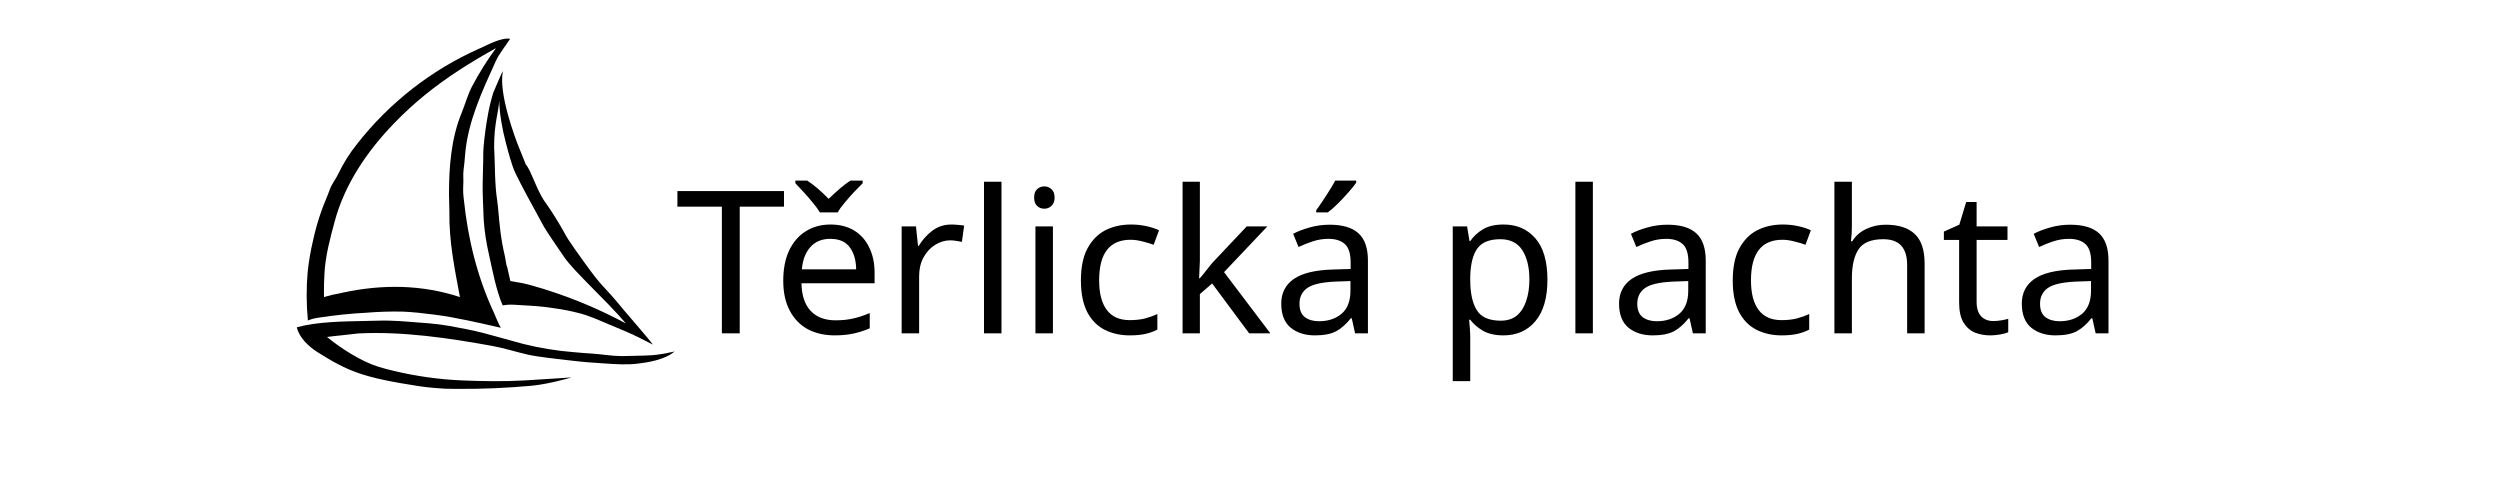
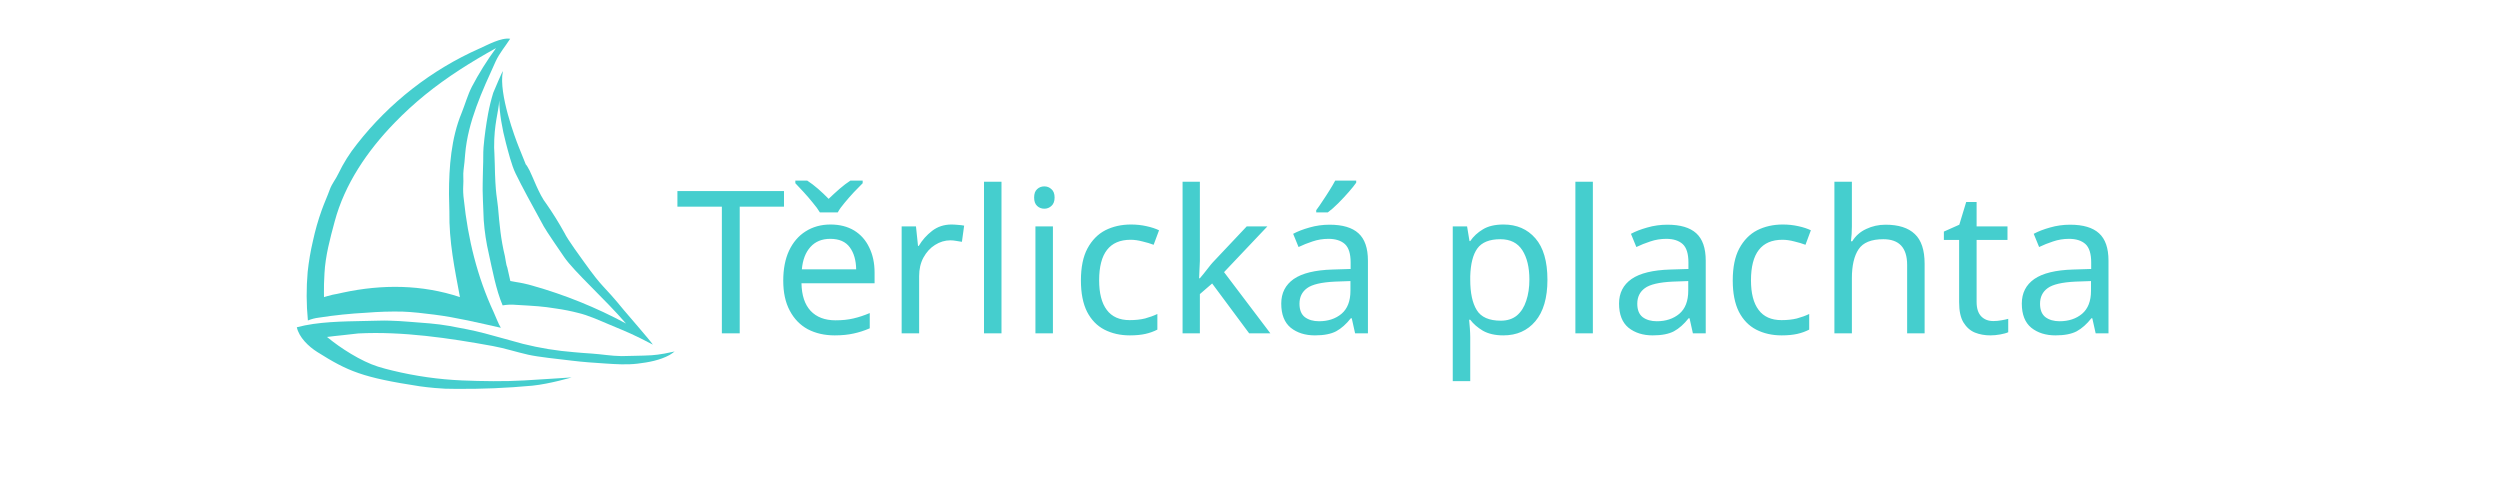
<svg xmlns="http://www.w3.org/2000/svg" width="210mm" height="40mm" viewBox="0 0 210 40" version="1.1" id="svg5">
  <defs id="defs2" />
  <g id="layer1">
-     <text class="cls-2" id="text12" x="56.731" y="27.997" style="font-size:16.749px;font-family:CenturyGothic, 'Century Gothic';fill:#000000;fill-opacity:1;stroke-width:0.148">Těrlická plachta</text>
-     <path class="cls-1" d="m 56.668,29.525 a 4.673,4.673 0 0 1 -0.424,0.296 c -0.819,0.444 -1.763,0.615 -2.685,0.725 -0.923,0.109 -1.817,0.047 -2.724,-0.012 -0.906,-0.059 -1.853,-0.121 -2.772,-0.235 -1.235,-0.148 -2.841,-0.311 -3.697,-0.504 -1.005,-0.225 -1.968,-0.547 -2.98,-0.73 -3.676,-0.671 -7.581,-1.244 -11.293,-1.056 -0.788,0.105 -1.834,0.189 -2.622,0.296 1.125,0.939 2.866,2.044 4.263,2.486 0.408,0.13 0.822,0.237 1.239,0.337 a 30.246,30.246 0 0 0 5.847,0.828 c 1.653,0.069 3.577,0.098 5.227,0 1.733,-0.102 3.966,-0.253 3.966,-0.253 0,0 -1.8,0.538 -3.287,0.693 a 62.95,62.95 0 0 1 -6.46,0.269 16.475,16.475 0 0 1 -1.751,-0.075 c -0.417,-0.043 -0.824,-0.075 -1.238,-0.139 -4.829,-0.739 -6.039,-1.254 -8.625,-2.883 -0.73,-0.458 -1.538,-1.233 -1.718,-2.078 1.774,-0.475 3.855,-0.488 5.696,-0.528 l 1.199,-0.027 c 0.296,-0.007 0.591,-0.013 0.887,0 0.651,0.019 0.971,0.04 1.715,0.098 1.066,0.081 2.267,0.155 3.318,0.346 0.988,0.182 1.977,0.364 2.948,0.618 1.071,0.279 2.163,0.603 3.232,0.887 a 26.066,26.066 0 0 0 4.301,0.701 c 0.56,0.052 0.952,0.08 1.446,0.112 0.847,0.056 1.668,0.206 2.533,0.216 0.342,0 0.623,-0.013 0.951,-0.021 1.508,-0.033 1.786,-0.038 2.653,-0.191 0.203,-0.044 0.796,-0.164 0.853,-0.176 z" id="path14" style="fill:#000000;fill-opacity:1;stroke-width:0.148" />
-     <path class="cls-1" d="m 52.448,26.1 c 0.251,0.308 2.181,2.514 2.392,2.848 -1.708,-0.887 -1.981,-0.985 -3.711,-1.709 -0.855,-0.358 -1.699,-0.748 -2.564,-0.954 a 16.392,16.392 0 0 0 -1.834,-0.365 c -1.213,-0.195 -1.709,-0.213 -3.379,-0.311 a 4.228,4.228 0 0 0 -1.131,0.043 c -0.557,-1.307 -0.874,-3.039 -1.156,-4.313 a 18.371,18.371 0 0 1 -0.433,-2.851 c -0.035,-0.867 -0.114,-2.597 -0.086,-3.059 0.019,-0.296 0,-0.809 0.031,-1.445 0.027,-0.484 0,-1.144 0.04,-1.613 0.086,-0.979 0.207,-1.848 0.383,-2.817 a 15.986,15.986 0 0 1 0.432,-1.758 c 0,0 0.864,-2.07 0.806,-1.783 -0.373,1.865 1.068,5.659 1.323,6.293 1.019,2.523 0.296,0.841 0.924,2.018 0.225,0.42 0.813,2.054 1.402,2.786 a 27.503,27.503 0 0 1 1.53,2.459 c 0.26,0.554 1.415,2.12 1.61,2.394 1.758,2.459 1.498,1.776 3.42,4.137 z m 0.136,1.076 c -1.755,-2.046 -4.359,-4.359 -5.192,-5.58 -0.272,-0.399 -1.488,-2.157 -1.718,-2.582 -1.048,-1.913 -1.808,-3.297 -2.366,-4.445 -0.34,-0.696 -0.628,-1.873 -0.807,-2.54 -0.325,-1.217 -0.553,-2.561 -0.565,-3.598 -0.05,0.976 -0.444,1.953 -0.429,3.972 0,0.176 0.043,0.643 0.053,1.353 0.047,2.602 0.211,2.928 0.272,3.646 0.133,1.508 0.226,2.642 0.58,4.12 0.064,0.271 0.098,0.739 0.203,0.954 l 0.253,1.128 0.444,0.081 c 0.444,0.08 0.334,0.049 0.668,0.121 0.281,0.062 0.556,0.13 0.719,0.182 a 38.741,38.741 0 0 1 7.886,3.188 z" id="path16" style="fill:#000000;fill-opacity:1;stroke-width:0.148" />
-     <path class="cls-1" d="m 40.275,4.078 c 0.665,-0.296 1.822,-0.945 2.579,-0.821 -0.408,0.64 -0.887,1.183 -1.221,1.903 -1.125,2.477 -2.327,5.054 -2.558,7.764 -0.04,0.473 -0.067,0.872 -0.135,1.344 -0.058,0.392 0.01,0.866 -0.025,1.261 a 6.358,6.358 0 0 0 0.05,1.254 c 0.339,3.272 1.125,6.48 2.514,9.463 0.167,0.361 0.381,0.951 0.591,1.288 -1.832,-0.41 -3.735,-0.872 -5.597,-1.106 -0.887,-0.111 -1.774,-0.22 -2.662,-0.253 a 29.922,29.922 0 0 0 -3.024,0.093 39.541,39.541 0 0 0 -4.004,0.414 3.521,3.521 0 0 0 -0.92,0.238 22.279,22.279 0 0 1 -0.019,-4.083 21.274,21.274 0 0 1 0.444,-2.604 20.258,20.258 0 0 1 0.739,-2.589 c 0.211,-0.591 0.473,-1.158 0.683,-1.743 0.169,-0.467 0.506,-0.865 0.714,-1.316 a 12.949,12.949 0 0 1 1.56,-2.48 26.931,26.931 0 0 1 10.29,-8.029 z m -0.646,3.223 a 25.451,25.451 0 0 1 2.038,-3.26 c -2.082,1.152 -4.106,2.421 -5.955,3.921 a 29.329,29.329 0 0 0 -2.58,2.366 c -2.274,2.345 -4.182,5.137 -5.023,8.291 -0.386,1.434 -0.775,2.867 -0.853,4.344 -0.016,0.275 -0.031,0.611 -0.04,0.887 -0.013,0.393 0,1.106 0,1.106 l 0.296,-0.086 a 6.729,6.729 0 0 1 0.858,-0.195 l 0.444,-0.098 c 3.293,-0.707 6.626,-0.68 9.821,0.379 -0.444,-2.379 -0.926,-4.671 -0.887,-7.195 0,-0.482 -0.033,-0.983 -0.033,-1.465 0,-2.285 0.186,-4.692 1.059,-6.802 0.291,-0.719 0.504,-1.502 0.856,-2.193 z" id="path18" style="fill:#000000;fill-opacity:1;stroke-width:0.148" />
+     <text class="cls-2" id="text12" x="56.731" y="27.997" style="font-size:16.749px;font-family:CenturyGothic, 'Century Gothic';fill:#45cece;fill-opacity:1;stroke-width:0.148;">Těrlická plachta</text>
+     <path class="cls-1" d="m 56.668,29.525 a 4.673,4.673 0 0 1 -0.424,0.296 c -0.819,0.444 -1.763,0.615 -2.685,0.725 -0.923,0.109 -1.817,0.047 -2.724,-0.012 -0.906,-0.059 -1.853,-0.121 -2.772,-0.235 -1.235,-0.148 -2.841,-0.311 -3.697,-0.504 -1.005,-0.225 -1.968,-0.547 -2.98,-0.73 -3.676,-0.671 -7.581,-1.244 -11.293,-1.056 -0.788,0.105 -1.834,0.189 -2.622,0.296 1.125,0.939 2.866,2.044 4.263,2.486 0.408,0.13 0.822,0.237 1.239,0.337 a 30.246,30.246 0 0 0 5.847,0.828 c 1.653,0.069 3.577,0.098 5.227,0 1.733,-0.102 3.966,-0.253 3.966,-0.253 0,0 -1.8,0.538 -3.287,0.693 a 62.95,62.95 0 0 1 -6.46,0.269 16.475,16.475 0 0 1 -1.751,-0.075 c -0.417,-0.043 -0.824,-0.075 -1.238,-0.139 -4.829,-0.739 -6.039,-1.254 -8.625,-2.883 -0.73,-0.458 -1.538,-1.233 -1.718,-2.078 1.774,-0.475 3.855,-0.488 5.696,-0.528 l 1.199,-0.027 c 0.296,-0.007 0.591,-0.013 0.887,0 0.651,0.019 0.971,0.04 1.715,0.098 1.066,0.081 2.267,0.155 3.318,0.346 0.988,0.182 1.977,0.364 2.948,0.618 1.071,0.279 2.163,0.603 3.232,0.887 a 26.066,26.066 0 0 0 4.301,0.701 c 0.56,0.052 0.952,0.08 1.446,0.112 0.847,0.056 1.668,0.206 2.533,0.216 0.342,0 0.623,-0.013 0.951,-0.021 1.508,-0.033 1.786,-0.038 2.653,-0.191 0.203,-0.044 0.796,-0.164 0.853,-0.176 z" id="path14" style="fill:#45cece;fill-opacity:1;stroke-width:0.148" />
+     <path class="cls-1" d="m 52.448,26.1 c 0.251,0.308 2.181,2.514 2.392,2.848 -1.708,-0.887 -1.981,-0.985 -3.711,-1.709 -0.855,-0.358 -1.699,-0.748 -2.564,-0.954 a 16.392,16.392 0 0 0 -1.834,-0.365 c -1.213,-0.195 -1.709,-0.213 -3.379,-0.311 a 4.228,4.228 0 0 0 -1.131,0.043 c -0.557,-1.307 -0.874,-3.039 -1.156,-4.313 a 18.371,18.371 0 0 1 -0.433,-2.851 c -0.035,-0.867 -0.114,-2.597 -0.086,-3.059 0.019,-0.296 0,-0.809 0.031,-1.445 0.027,-0.484 0,-1.144 0.04,-1.613 0.086,-0.979 0.207,-1.848 0.383,-2.817 a 15.986,15.986 0 0 1 0.432,-1.758 c 0,0 0.864,-2.07 0.806,-1.783 -0.373,1.865 1.068,5.659 1.323,6.293 1.019,2.523 0.296,0.841 0.924,2.018 0.225,0.42 0.813,2.054 1.402,2.786 a 27.503,27.503 0 0 1 1.53,2.459 c 0.26,0.554 1.415,2.12 1.61,2.394 1.758,2.459 1.498,1.776 3.42,4.137 z m 0.136,1.076 c -1.755,-2.046 -4.359,-4.359 -5.192,-5.58 -0.272,-0.399 -1.488,-2.157 -1.718,-2.582 -1.048,-1.913 -1.808,-3.297 -2.366,-4.445 -0.34,-0.696 -0.628,-1.873 -0.807,-2.54 -0.325,-1.217 -0.553,-2.561 -0.565,-3.598 -0.05,0.976 -0.444,1.953 -0.429,3.972 0,0.176 0.043,0.643 0.053,1.353 0.047,2.602 0.211,2.928 0.272,3.646 0.133,1.508 0.226,2.642 0.58,4.12 0.064,0.271 0.098,0.739 0.203,0.954 l 0.253,1.128 0.444,0.081 c 0.444,0.08 0.334,0.049 0.668,0.121 0.281,0.062 0.556,0.13 0.719,0.182 a 38.741,38.741 0 0 1 7.886,3.188 z" id="path16" style="fill:#45cece;fill-opacity:1;stroke-width:0.148" />
+     <path class="cls-1" d="m 40.275,4.078 c 0.665,-0.296 1.822,-0.945 2.579,-0.821 -0.408,0.64 -0.887,1.183 -1.221,1.903 -1.125,2.477 -2.327,5.054 -2.558,7.764 -0.04,0.473 -0.067,0.872 -0.135,1.344 -0.058,0.392 0.01,0.866 -0.025,1.261 a 6.358,6.358 0 0 0 0.05,1.254 c 0.339,3.272 1.125,6.48 2.514,9.463 0.167,0.361 0.381,0.951 0.591,1.288 -1.832,-0.41 -3.735,-0.872 -5.597,-1.106 -0.887,-0.111 -1.774,-0.22 -2.662,-0.253 a 29.922,29.922 0 0 0 -3.024,0.093 39.541,39.541 0 0 0 -4.004,0.414 3.521,3.521 0 0 0 -0.92,0.238 22.279,22.279 0 0 1 -0.019,-4.083 21.274,21.274 0 0 1 0.444,-2.604 20.258,20.258 0 0 1 0.739,-2.589 c 0.211,-0.591 0.473,-1.158 0.683,-1.743 0.169,-0.467 0.506,-0.865 0.714,-1.316 a 12.949,12.949 0 0 1 1.56,-2.48 26.931,26.931 0 0 1 10.29,-8.029 z m -0.646,3.223 a 25.451,25.451 0 0 1 2.038,-3.26 c -2.082,1.152 -4.106,2.421 -5.955,3.921 a 29.329,29.329 0 0 0 -2.58,2.366 c -2.274,2.345 -4.182,5.137 -5.023,8.291 -0.386,1.434 -0.775,2.867 -0.853,4.344 -0.016,0.275 -0.031,0.611 -0.04,0.887 -0.013,0.393 0,1.106 0,1.106 l 0.296,-0.086 a 6.729,6.729 0 0 1 0.858,-0.195 l 0.444,-0.098 c 3.293,-0.707 6.626,-0.68 9.821,0.379 -0.444,-2.379 -0.926,-4.671 -0.887,-7.195 0,-0.482 -0.033,-0.983 -0.033,-1.465 0,-2.285 0.186,-4.692 1.059,-6.802 0.291,-0.719 0.504,-1.502 0.856,-2.193 z" id="path18" style="fill:#45cece;fill-opacity:1;stroke-width:0.148" />
  </g>
</svg>
